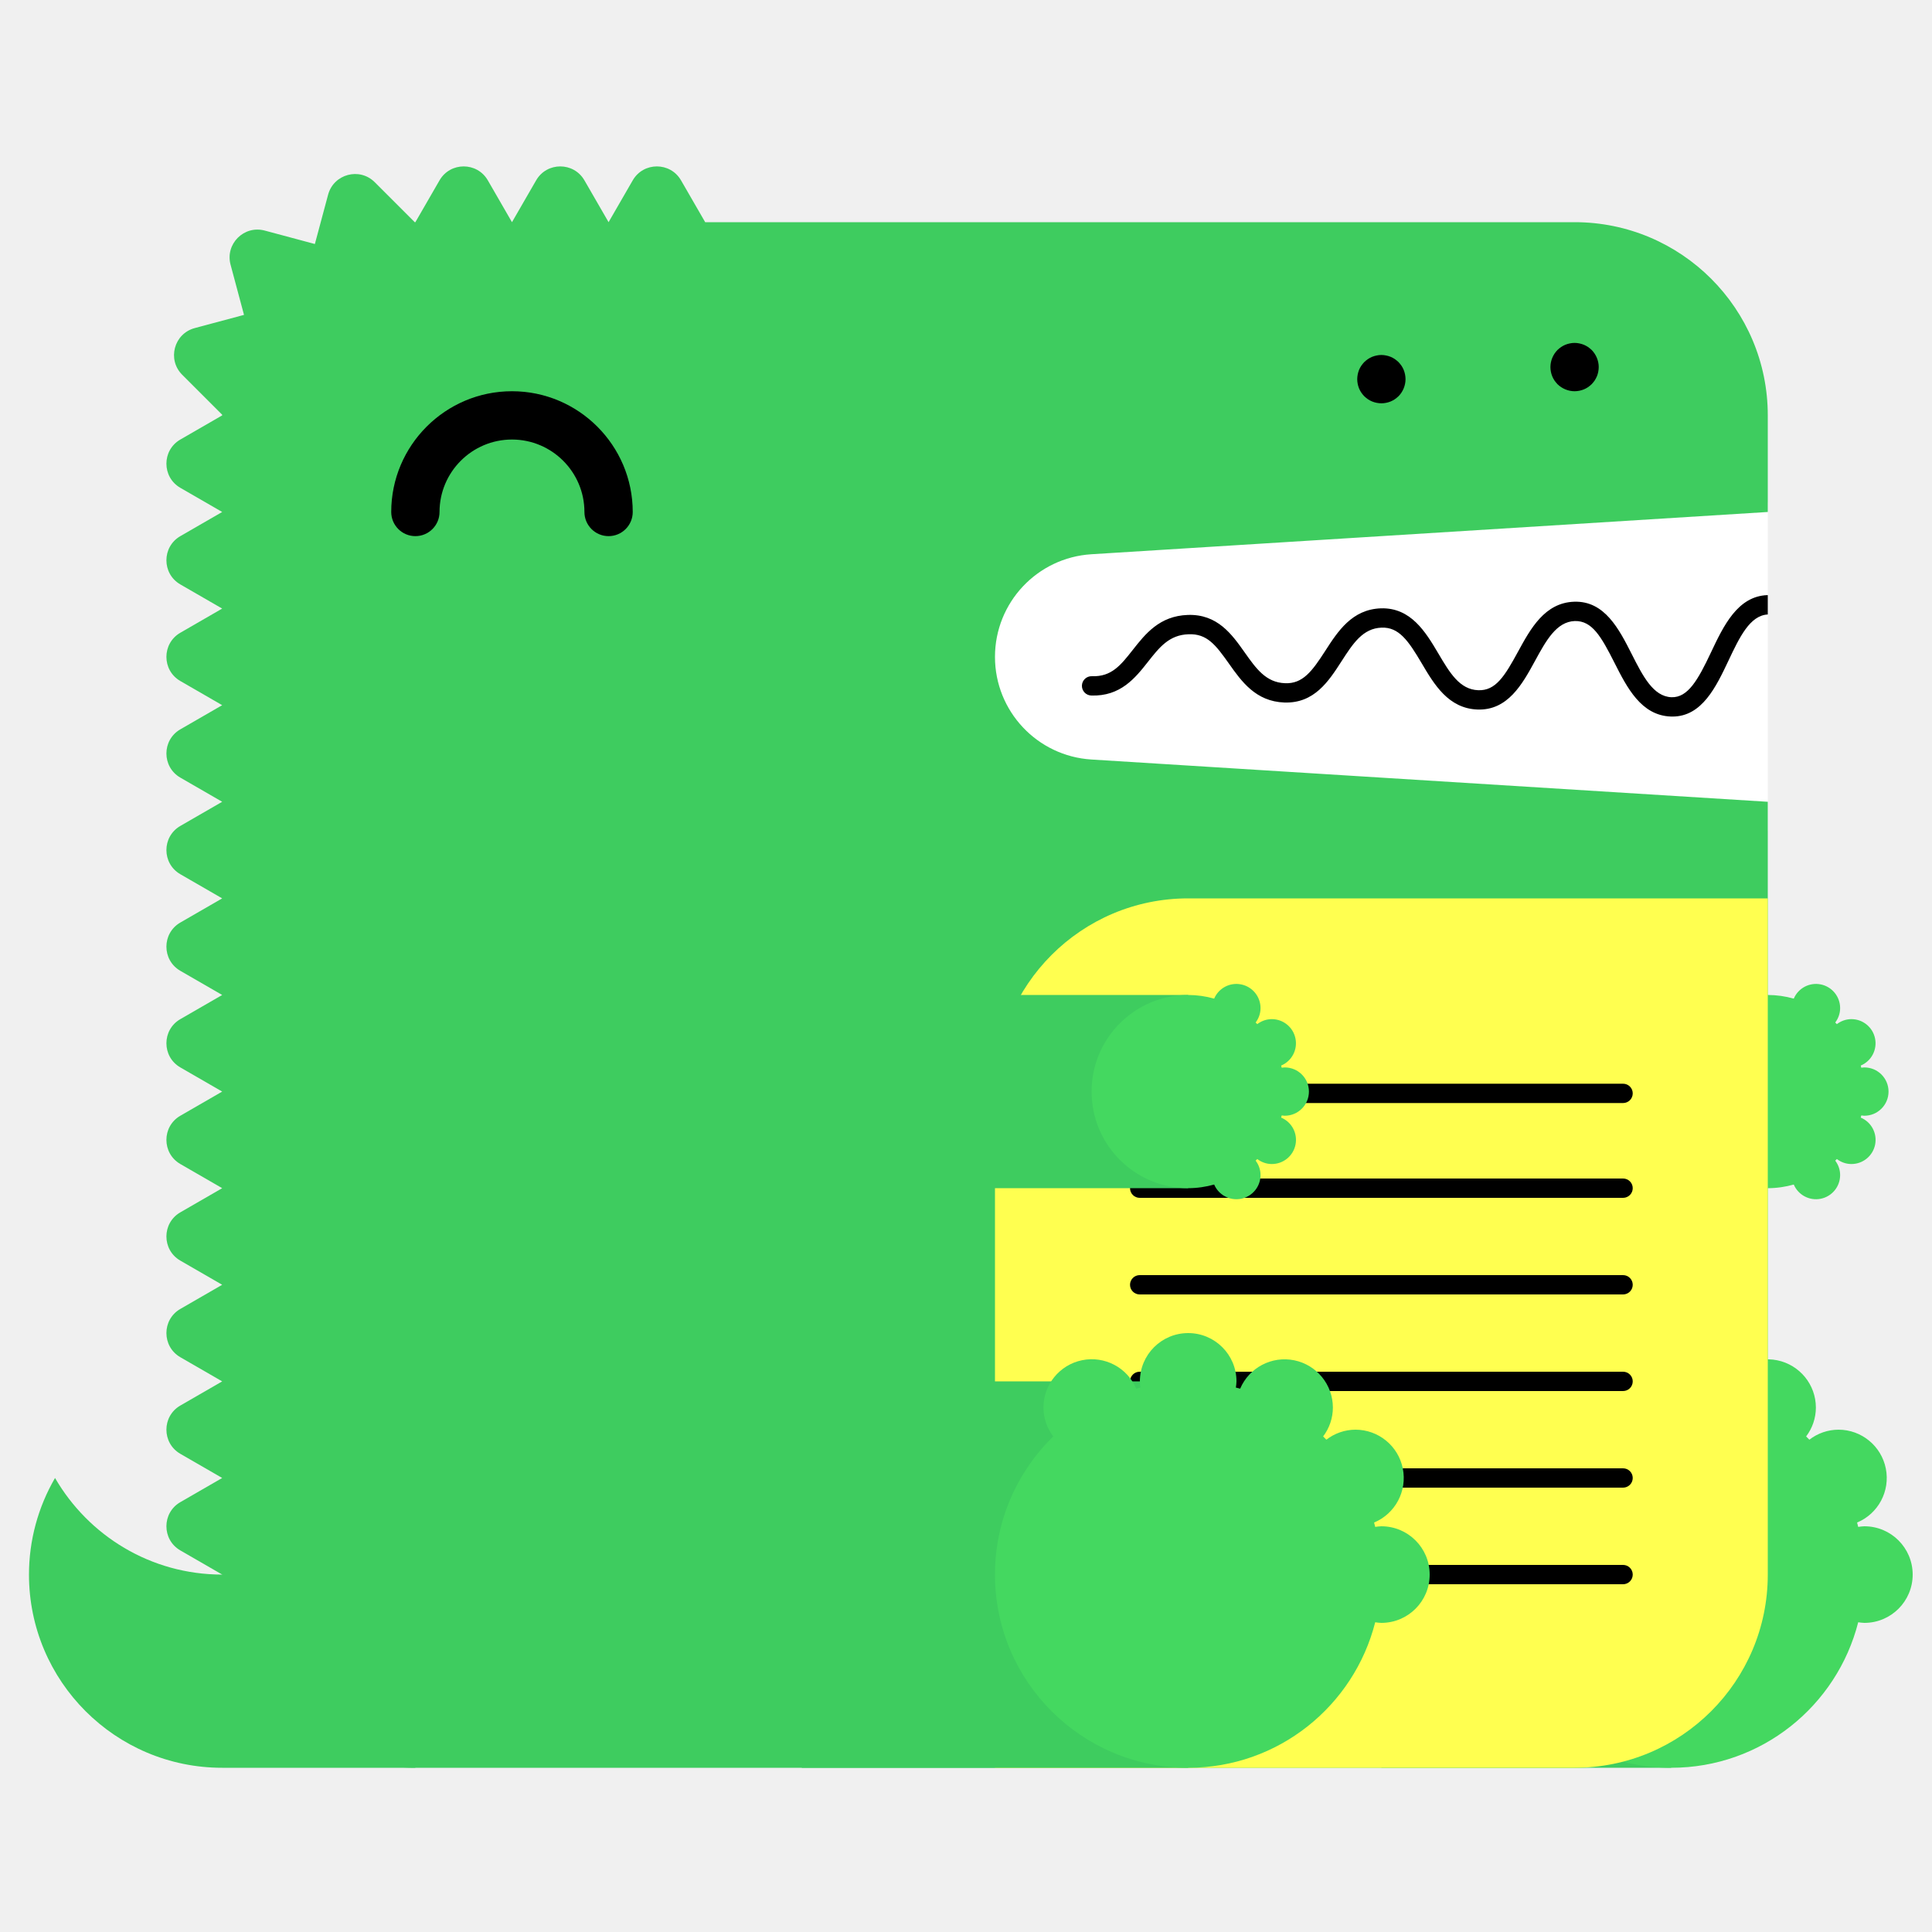
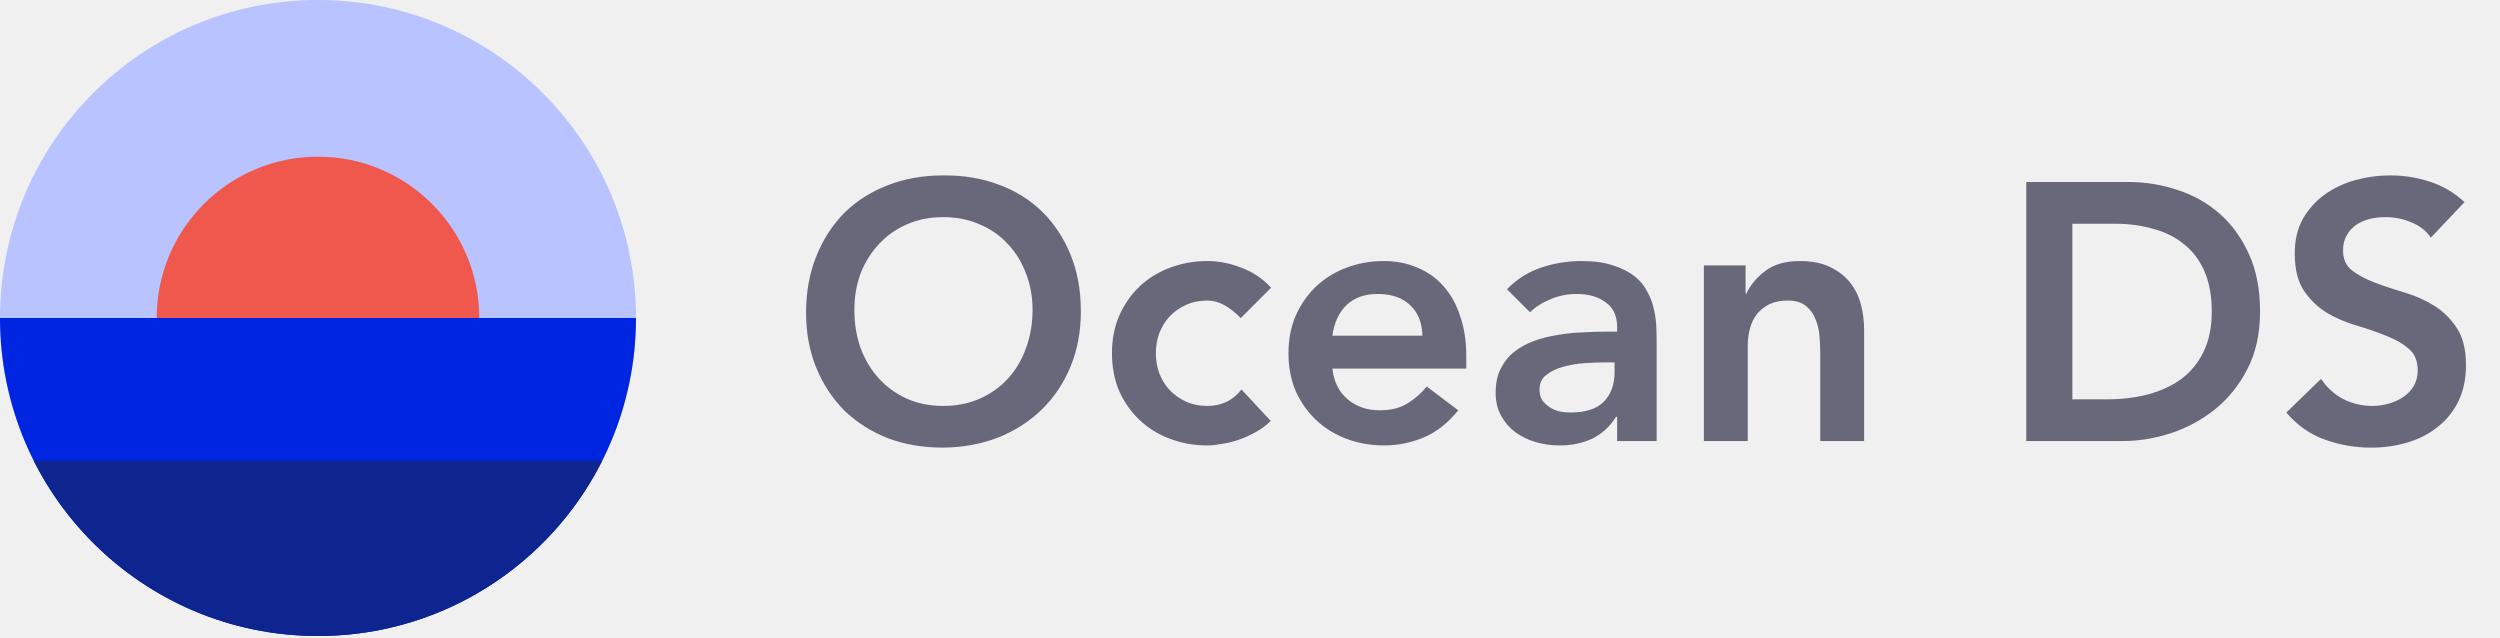
- <svg xmlns="http://www.w3.org/2000/svg" width="200" height="200" viewBox="0 0 200 200">
-   <g fill="none" fill-rule="evenodd">
-     <path fill="#FFF" d="M99 52h84v34H99z" />
-     <path d="M23 163c-7.398 0-13.843-4.027-17.303-10A19.886 19.886 0 0 0 3 163c0 11.046 8.954 20 20 20h20v-20H23z" fill="#3ECC5F" />
-     <path d="M112.98 57.376L183 53V43c0-11.046-8.954-20-20-20H73l-2.5-4.33c-1.112-1.925-3.889-1.925-5 0L63 23l-2.5-4.33c-1.111-1.925-3.889-1.925-5 0L53 23l-2.5-4.33c-1.111-1.925-3.889-1.925-5 0L43 23c-.022 0-.042.003-.065.003l-4.142-4.141c-1.57-1.571-4.252-.853-4.828 1.294l-1.369 5.104-5.192-1.392c-2.148-.575-4.111 1.389-3.535 3.536l1.39 5.193-5.102 1.367c-2.148.576-2.867 3.259-1.296 4.83l4.142 4.142c0 .021-.003.042-.003.064l-4.33 2.5c-1.925 1.111-1.925 3.889 0 5L23 53l-4.33 2.5c-1.925 1.111-1.925 3.889 0 5L23 63l-4.33 2.5c-1.925 1.111-1.925 3.889 0 5L23 73l-4.33 2.5c-1.925 1.111-1.925 3.889 0 5L23 83l-4.33 2.5c-1.925 1.111-1.925 3.889 0 5L23 93l-4.33 2.5c-1.925 1.111-1.925 3.889 0 5L23 103l-4.33 2.5c-1.925 1.111-1.925 3.889 0 5L23 113l-4.33 2.5c-1.925 1.111-1.925 3.889 0 5L23 123l-4.33 2.5c-1.925 1.111-1.925 3.889 0 5L23 133l-4.33 2.5c-1.925 1.111-1.925 3.889 0 5L23 143l-4.33 2.5c-1.925 1.111-1.925 3.889 0 5L23 153l-4.33 2.5c-1.925 1.111-1.925 3.889 0 5L23 163c0 11.046 8.954 20 20 20h120c11.046 0 20-8.954 20-20V83l-70.02-4.376A10.645 10.645 0 0 1 103 68c0-5.621 4.37-10.273 9.98-10.624" fill="#3ECC5F" />
-     <path fill="#3ECC5F" d="M143 183h30v-40h-30z" />
-     <path d="M193 158c-.219 0-.428.037-.639.064-.038-.15-.074-.301-.116-.451A5 5 0 0 0 190.32 148a4.96 4.96 0 0 0-3.016 1.036 26.531 26.531 0 0 0-.335-.336 4.955 4.955 0 0 0 1.011-2.987 5 5 0 0 0-9.599-1.959c-.148-.042-.297-.077-.445-.115.027-.211.064-.42.064-.639a5 5 0 0 0-5-5 5 5 0 0 0-5 5c0 .219.037.428.064.639-.148.038-.297.073-.445.115a4.998 4.998 0 0 0-9.599 1.959c0 1.125.384 2.151 1.011 2.987-3.717 3.632-6.031 8.693-6.031 14.3 0 11.046 8.954 20 20 20 9.339 0 17.16-6.41 19.361-15.064.211.027.42.064.639.064a5 5 0 0 0 5-5 5 5 0 0 0-5-5" fill="#44D860" />
-     <path fill="#3ECC5F" d="M153 123h30v-20h-30z" />
-     <path d="M193 115.5a2.5 2.5 0 1 0 0-5c-.109 0-.214.019-.319.032-.02-.075-.037-.15-.058-.225a2.501 2.501 0 0 0-.963-4.807c-.569 0-1.088.197-1.508.518a6.653 6.653 0 0 0-.168-.168c.314-.417.506-.931.506-1.494a2.5 2.5 0 0 0-4.8-.979A9.987 9.987 0 0 0 183 103c-5.522 0-10 4.478-10 10s4.478 10 10 10c.934 0 1.833-.138 2.69-.377a2.5 2.5 0 0 0 4.8-.979c0-.563-.192-1.077-.506-1.494.057-.055.113-.111.168-.168.42.321.939.518 1.508.518a2.5 2.5 0 0 0 .963-4.807c.021-.074.038-.15.058-.225.105.013.21.032.319.032" fill="#44D860" />
-     <path d="M63 55.5a2.5 2.5 0 0 1-2.5-2.5c0-4.136-3.364-7.5-7.5-7.5s-7.5 3.364-7.5 7.5a2.5 2.5 0 1 1-5 0c0-6.893 5.607-12.5 12.5-12.5S65.5 46.107 65.5 53a2.5 2.5 0 0 1-2.5 2.5" fill="#000" />
-     <path d="M103 183h60c11.046 0 20-8.954 20-20V93h-60c-11.046 0-20 8.954-20 20v70z" fill="#FFFF50" />
-     <path d="M168.02 124h-50.04a1 1 0 1 1 0-2h50.04a1 1 0 1 1 0 2m0 20h-50.04a1 1 0 1 1 0-2h50.04a1 1 0 1 1 0 2m0 20h-50.04a1 1 0 1 1 0-2h50.04a1 1 0 1 1 0 2m0-49.814h-50.04a1 1 0 1 1 0-2h50.04a1 1 0 1 1 0 2m0 19.814h-50.04a1 1 0 1 1 0-2h50.04a1 1 0 1 1 0 2m0 20h-50.04a1 1 0 1 1 0-2h50.04a1 1 0 1 1 0 2M183 61.611c-.012 0-.022-.006-.034-.005-3.09.105-4.552 3.196-5.842 5.923-1.346 2.85-2.387 4.703-4.093 4.647-1.889-.068-2.969-2.202-4.113-4.46-1.314-2.594-2.814-5.536-5.963-5.426-3.046.104-4.513 2.794-5.807 5.167-1.377 2.528-2.314 4.065-4.121 3.994-1.927-.07-2.951-1.805-4.136-3.813-1.321-2.236-2.848-4.75-5.936-4.664-2.994.103-4.465 2.385-5.763 4.4-1.373 2.13-2.335 3.428-4.165 3.351-1.973-.07-2.992-1.51-4.171-3.177-1.324-1.873-2.816-3.993-5.895-3.89-2.928.1-4.399 1.97-5.696 3.618-1.232 1.564-2.194 2.802-4.229 2.724a1 1 0 0 0-.072 2c3.017.101 4.545-1.8 5.872-3.487 1.177-1.496 2.193-2.787 4.193-2.855 1.926-.082 2.829 1.115 4.195 3.045 1.297 1.834 2.769 3.914 5.731 4.021 3.103.104 4.596-2.215 5.918-4.267 1.182-1.834 2.202-3.417 4.15-3.484 1.793-.067 2.769 1.35 4.145 3.681 1.297 2.197 2.766 4.686 5.787 4.796 3.125.108 4.634-2.62 5.949-5.035 1.139-2.088 2.214-4.06 4.119-4.126 1.793-.042 2.728 1.595 4.111 4.33 1.292 2.553 2.757 5.445 5.825 5.556l.169.003c3.064 0 4.518-3.075 5.805-5.794 1.139-2.41 2.217-4.68 4.067-4.773v-2z" fill="#000" />
-     <path fill="#3ECC5F" d="M83 183h40v-40H83z" />
-     <path d="M143 158c-.219 0-.428.037-.639.064-.038-.15-.074-.301-.116-.451A5 5 0 0 0 140.32 148a4.96 4.96 0 0 0-3.016 1.036 26.531 26.531 0 0 0-.335-.336 4.955 4.955 0 0 0 1.011-2.987 5 5 0 0 0-9.599-1.959c-.148-.042-.297-.077-.445-.115.027-.211.064-.42.064-.639a5 5 0 0 0-5-5 5 5 0 0 0-5 5c0 .219.037.428.064.639-.148.038-.297.073-.445.115a4.998 4.998 0 0 0-9.599 1.959c0 1.125.384 2.151 1.011 2.987-3.717 3.632-6.031 8.693-6.031 14.3 0 11.046 8.954 20 20 20 9.339 0 17.16-6.41 19.361-15.064.211.027.42.064.639.064a5 5 0 0 0 5-5 5 5 0 0 0-5-5" fill="#44D860" />
-     <path fill="#3ECC5F" d="M83 123h40v-20H83z" />
-     <path d="M133 115.5a2.5 2.5 0 1 0 0-5c-.109 0-.214.019-.319.032-.02-.075-.037-.15-.058-.225a2.501 2.501 0 0 0-.963-4.807c-.569 0-1.088.197-1.508.518a6.653 6.653 0 0 0-.168-.168c.314-.417.506-.931.506-1.494a2.5 2.5 0 0 0-4.8-.979A9.987 9.987 0 0 0 123 103c-5.522 0-10 4.478-10 10s4.478 10 10 10c.934 0 1.833-.138 2.69-.377a2.5 2.5 0 0 0 4.8-.979c0-.563-.192-1.077-.506-1.494.057-.055.113-.111.168-.168.42.321.939.518 1.508.518a2.5 2.5 0 0 0 .963-4.807c.021-.074.038-.15.058-.225.105.013.21.032.319.032" fill="#44D860" />
-     <path d="M143 41.75c-.16 0-.33-.02-.49-.05a2.52 2.52 0 0 1-.47-.14c-.15-.06-.29-.14-.431-.23-.13-.09-.259-.2-.38-.31-.109-.12-.219-.24-.309-.38s-.17-.28-.231-.43a2.619 2.619 0 0 1-.189-.96c0-.16.02-.33.05-.49.03-.16.08-.31.139-.47.061-.15.141-.29.231-.43.09-.13.2-.26.309-.38.121-.11.25-.22.38-.31.141-.09.281-.17.431-.23.149-.06.31-.11.47-.14.32-.07.65-.07.98 0 .159.03.32.08.47.14.149.06.29.14.43.23.13.09.259.2.38.31.11.12.22.25.31.38.09.14.17.28.23.43.06.16.11.31.14.47.029.16.05.33.05.49 0 .66-.271 1.31-.73 1.77-.121.11-.25.22-.38.31-.14.09-.281.17-.43.23a2.565 2.565 0 0 1-.96.19m20-1.25c-.66 0-1.3-.27-1.771-.73a3.802 3.802 0 0 1-.309-.38c-.09-.14-.17-.28-.231-.43a2.619 2.619 0 0 1-.189-.96c0-.66.27-1.3.729-1.77.121-.11.25-.22.38-.31.141-.09.281-.17.431-.23.149-.06.31-.11.47-.14.32-.07.66-.07.98 0 .159.03.32.08.47.14.149.06.29.14.43.23.13.09.259.2.38.31.459.47.73 1.11.73 1.77 0 .16-.021.33-.05.49-.03.16-.08.32-.14.47-.07.15-.14.29-.23.43-.09.13-.2.26-.31.38-.121.11-.25.22-.38.31-.14.09-.281.17-.43.23a2.565 2.565 0 0 1-.96.19" fill="#000" />
+ <svg xmlns="http://www.w3.org/2000/svg" width="878" height="224" viewBox="0 0 878 224" fill="none">
+   <circle cx="111.678" cy="111.678" r="111.678" fill="#B8C3FF" />
+   <circle cx="111.678" cy="111.678" r="56.648" fill="#F0584D" />
+   <mask id="mask0_725_3930" style="mask-type:alpha" maskUnits="userSpaceOnUse" x="0" y="111" width="224" height="113">
+     <rect width="223.357" height="111.678" transform="matrix(1 0 0 -1 0 223.356)" fill="#C4C4C4" />
+   </mask>
+   <g mask="url(#mask0_725_3930)">
+     <circle r="111.678" transform="matrix(1 0 0 -1 111.678 111.678)" fill="#0025E0" />
  </g>
+   <mask id="mask1_725_3930" style="mask-type:alpha" maskUnits="userSpaceOnUse" x="0" y="161" width="224" height="63">
+     <rect width="223.357" height="61.504" transform="matrix(1 0 0 -1 0 223.357)" fill="#C4C4C4" />
+   </mask>
+   <g mask="url(#mask1_725_3930)">
+     <circle r="111.678" transform="matrix(1 0 0 -1 111.678 111.678)" fill="#0E248F" />
+   </g>
+   <path d="M283.094 109.793C283.094 102.511 284.293 95.915 286.692 90.004C289.09 84.007 292.388 78.91 296.586 74.713C300.869 70.515 305.924 67.303 311.749 65.075C317.66 62.762 324.128 61.606 331.152 61.606C338.263 61.52 344.773 62.591 350.684 64.818C356.595 66.96 361.692 70.13 365.976 74.327C370.259 78.525 373.6 83.579 375.999 89.49C378.397 95.401 379.597 101.997 379.597 109.279C379.597 116.389 378.397 122.857 375.999 128.682C373.6 134.508 370.259 139.519 365.976 143.717C361.692 147.915 356.595 151.213 350.684 153.611C344.773 155.924 338.263 157.124 331.152 157.209C324.128 157.209 317.66 156.096 311.749 153.868C305.924 151.555 300.869 148.343 296.586 144.231C292.388 140.033 289.09 135.022 286.692 129.196C284.293 123.371 283.094 116.903 283.094 109.793ZM300.056 108.765C300.056 113.648 300.784 118.146 302.24 122.258C303.782 126.37 305.924 129.925 308.665 132.923C311.406 135.921 314.662 138.277 318.431 139.99C322.286 141.704 326.569 142.56 331.281 142.56C335.993 142.56 340.276 141.704 344.131 139.99C347.986 138.277 351.284 135.921 354.025 132.923C356.767 129.925 358.865 126.37 360.322 122.258C361.864 118.146 362.635 113.648 362.635 108.765C362.635 104.225 361.864 99.984 360.322 96.044C358.865 92.103 356.767 88.676 354.025 85.764C351.284 82.765 347.986 80.452 344.131 78.825C340.276 77.111 335.993 76.255 331.281 76.255C326.569 76.255 322.286 77.111 318.431 78.825C314.662 80.452 311.406 82.765 308.665 85.764C305.924 88.676 303.782 92.103 302.24 96.044C300.784 99.984 300.056 104.225 300.056 108.765ZM435.752 111.721C433.953 109.836 432.068 108.337 430.098 107.223C428.128 106.109 426.115 105.553 424.059 105.553C421.232 105.553 418.704 106.067 416.477 107.095C414.25 108.123 412.322 109.493 410.695 111.207C409.153 112.92 407.953 114.89 407.097 117.118C406.326 119.345 405.94 121.658 405.94 124.057C405.94 126.455 406.326 128.768 407.097 130.995C407.953 133.223 409.153 135.193 410.695 136.906C412.322 138.62 414.25 139.99 416.477 141.018C418.704 142.046 421.232 142.56 424.059 142.56C426.457 142.56 428.685 142.089 430.74 141.147C432.796 140.119 434.553 138.663 436.009 136.778L446.289 147.829C444.747 149.371 442.948 150.699 440.892 151.812C438.922 152.926 436.908 153.826 434.852 154.511C432.796 155.196 430.826 155.667 428.942 155.924C427.057 156.267 425.429 156.438 424.059 156.438C419.433 156.438 415.064 155.667 410.952 154.125C406.84 152.583 403.284 150.399 400.286 147.572C397.288 144.745 394.889 141.361 393.09 137.42C391.377 133.394 390.52 128.939 390.52 124.057C390.52 119.174 391.377 114.762 393.09 110.821C394.889 106.795 397.288 103.368 400.286 100.541C403.284 97.714 406.84 95.53 410.952 93.988C415.064 92.446 419.433 91.675 424.059 91.675C427.999 91.675 431.94 92.446 435.88 93.988C439.907 95.444 443.419 97.8 446.417 101.055L435.752 111.721ZM467.931 129.453C468.445 134.079 470.244 137.677 473.328 140.247C476.412 142.817 480.138 144.102 484.507 144.102C488.362 144.102 491.575 143.331 494.145 141.789C496.801 140.162 499.114 138.149 501.084 135.75L512.135 144.102C508.537 148.557 504.511 151.727 500.056 153.611C495.601 155.496 490.932 156.438 486.049 156.438C481.423 156.438 477.054 155.667 472.943 154.125C468.831 152.583 465.275 150.399 462.277 147.572C459.279 144.745 456.88 141.361 455.081 137.42C453.368 133.394 452.511 128.939 452.511 124.057C452.511 119.174 453.368 114.762 455.081 110.821C456.88 106.795 459.279 103.368 462.277 100.541C465.275 97.714 468.831 95.53 472.943 93.988C477.054 92.446 481.423 91.675 486.049 91.675C490.333 91.675 494.231 92.446 497.743 93.988C501.341 95.444 504.382 97.586 506.866 100.413C509.436 103.24 511.407 106.752 512.777 110.95C514.234 115.062 514.962 119.816 514.962 125.213V129.453H467.931ZM499.542 117.889C499.456 113.348 498.043 109.793 495.301 107.223C492.56 104.567 488.748 103.24 483.865 103.24C479.239 103.24 475.555 104.567 472.814 107.223C470.158 109.879 468.531 113.434 467.931 117.889H499.542ZM567.932 146.415H567.546C565.319 149.928 562.492 152.498 559.065 154.125C555.639 155.667 551.869 156.438 547.757 156.438C544.93 156.438 542.146 156.053 539.405 155.282C536.749 154.511 534.35 153.354 532.209 151.812C530.153 150.27 528.482 148.343 527.197 146.03C525.912 143.717 525.27 141.018 525.27 137.934C525.27 134.593 525.87 131.766 527.069 129.453C528.268 127.055 529.853 125.085 531.823 123.543C533.879 121.915 536.235 120.63 538.891 119.688C541.546 118.745 544.288 118.06 547.115 117.632C550.027 117.118 552.94 116.818 555.853 116.732C558.765 116.561 561.507 116.475 564.077 116.475H567.932V114.805C567.932 110.95 566.604 108.08 563.948 106.195C561.293 104.225 557.909 103.24 553.797 103.24C550.541 103.24 547.5 103.839 544.673 105.039C541.846 106.152 539.405 107.694 537.349 109.665L529.253 101.569C532.68 98.057 536.663 95.53 541.204 93.988C545.83 92.446 550.584 91.675 555.467 91.675C559.836 91.675 563.52 92.189 566.518 93.217C569.517 94.159 572.001 95.401 573.971 96.943C575.941 98.485 577.441 100.284 578.469 102.34C579.582 104.31 580.353 106.324 580.782 108.38C581.296 110.436 581.595 112.449 581.681 114.419C581.767 116.304 581.81 117.974 581.81 119.431V154.896H567.932V146.415ZM567.032 127.269H563.82C561.678 127.269 559.279 127.355 556.624 127.526C553.968 127.697 551.441 128.126 549.042 128.811C546.729 129.411 544.759 130.353 543.131 131.638C541.504 132.837 540.69 134.551 540.69 136.778C540.69 138.234 540.99 139.476 541.589 140.504C542.275 141.447 543.131 142.261 544.159 142.946C545.187 143.631 546.344 144.145 547.629 144.488C548.914 144.745 550.199 144.873 551.484 144.873C556.795 144.873 560.693 143.631 563.177 141.147C565.747 138.577 567.032 135.107 567.032 130.738V127.269ZM598.4 93.217H613.049V103.111H613.306C614.762 100.027 616.99 97.371 619.988 95.144C622.986 92.831 627.055 91.675 632.195 91.675C636.307 91.675 639.777 92.36 642.604 93.731C645.517 95.101 647.872 96.9 649.671 99.128C651.47 101.355 652.755 103.925 653.526 106.838C654.297 109.75 654.683 112.791 654.683 115.961V154.896H639.263V123.671C639.263 121.958 639.177 120.073 639.006 118.017C638.835 115.875 638.363 113.905 637.592 112.106C636.907 110.221 635.793 108.679 634.251 107.48C632.709 106.195 630.611 105.553 627.955 105.553C625.385 105.553 623.2 105.981 621.401 106.838C619.688 107.694 618.232 108.851 617.033 110.307C615.919 111.763 615.105 113.434 614.591 115.319C614.077 117.203 613.82 119.174 613.82 121.23V154.896H598.4V93.217ZM711.623 63.919H747.474C753.471 63.919 759.254 64.861 764.822 66.746C770.39 68.545 775.316 71.329 779.599 75.098C783.883 78.868 787.309 83.622 789.879 89.362C792.449 95.016 793.734 101.698 793.734 109.408C793.734 117.203 792.235 123.971 789.237 129.71C786.324 135.364 782.512 140.076 777.8 143.845C773.174 147.529 767.992 150.313 762.252 152.198C756.598 153.997 751.03 154.896 745.547 154.896H711.623V63.919ZM739.893 140.247C744.947 140.247 749.702 139.691 754.156 138.577C758.697 137.378 762.637 135.579 765.978 133.18C769.319 130.696 771.932 127.526 773.817 123.671C775.787 119.73 776.772 114.976 776.772 109.408C776.772 103.925 775.916 99.213 774.202 95.273C772.489 91.332 770.09 88.162 767.006 85.764C764.008 83.279 760.41 81.48 756.212 80.367C752.1 79.167 747.56 78.568 742.591 78.568H727.814V140.247H739.893ZM853.716 83.451C852.003 80.966 849.69 79.167 846.777 78.054C843.95 76.854 840.952 76.255 837.782 76.255C835.898 76.255 834.056 76.469 832.257 76.897C830.544 77.326 828.959 78.011 827.502 78.953C826.132 79.896 825.018 81.138 824.161 82.68C823.305 84.136 822.876 85.892 822.876 87.948C822.876 91.032 823.947 93.388 826.089 95.016C828.231 96.643 830.886 98.057 834.056 99.256C837.226 100.455 840.695 101.612 844.464 102.726C848.234 103.839 851.703 105.381 854.873 107.352C858.042 109.322 860.698 111.935 862.84 115.19C864.981 118.445 866.052 122.772 866.052 128.169C866.052 133.051 865.153 137.335 863.354 141.018C861.555 144.616 859.113 147.615 856.029 150.013C853.031 152.412 849.519 154.211 845.492 155.41C841.466 156.61 837.226 157.209 832.771 157.209C827.117 157.209 821.677 156.267 816.452 154.382C811.226 152.498 806.728 149.328 802.959 144.873L815.167 133.051C817.137 136.05 819.707 138.406 822.876 140.119C826.132 141.747 829.558 142.56 833.156 142.56C835.041 142.56 836.926 142.303 838.81 141.789C840.695 141.275 842.408 140.504 843.95 139.476C845.492 138.448 846.735 137.163 847.677 135.621C848.619 133.994 849.09 132.152 849.09 130.096C849.09 126.755 848.02 124.185 845.878 122.386C843.736 120.587 841.081 119.088 837.911 117.889C834.741 116.604 831.272 115.404 827.502 114.291C823.733 113.177 820.264 111.678 817.094 109.793C813.924 107.823 811.269 105.253 809.127 102.083C806.985 98.828 805.915 94.502 805.915 89.105C805.915 84.393 806.857 80.324 808.742 76.897C810.712 73.471 813.239 70.644 816.323 68.416C819.493 66.103 823.091 64.39 827.117 63.276C831.143 62.163 835.255 61.606 839.453 61.606C844.25 61.606 848.876 62.334 853.331 63.79C857.871 65.247 861.94 67.645 865.538 70.986L853.716 83.451Z" fill="#67697A" />
</svg>
